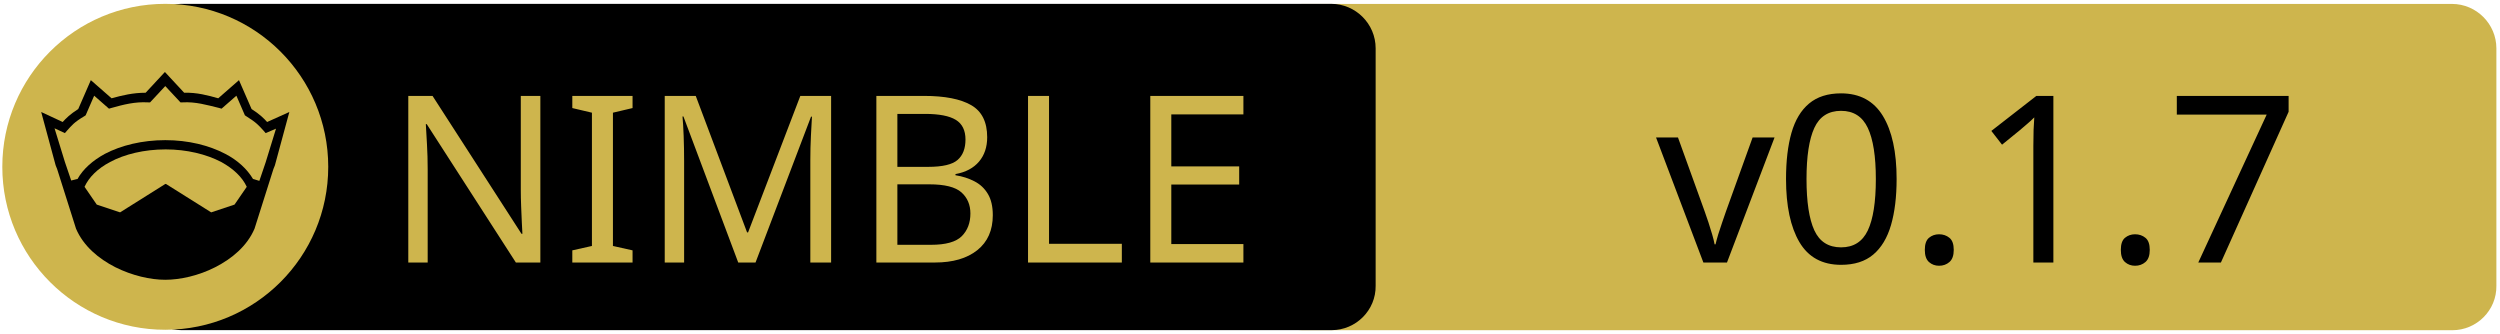
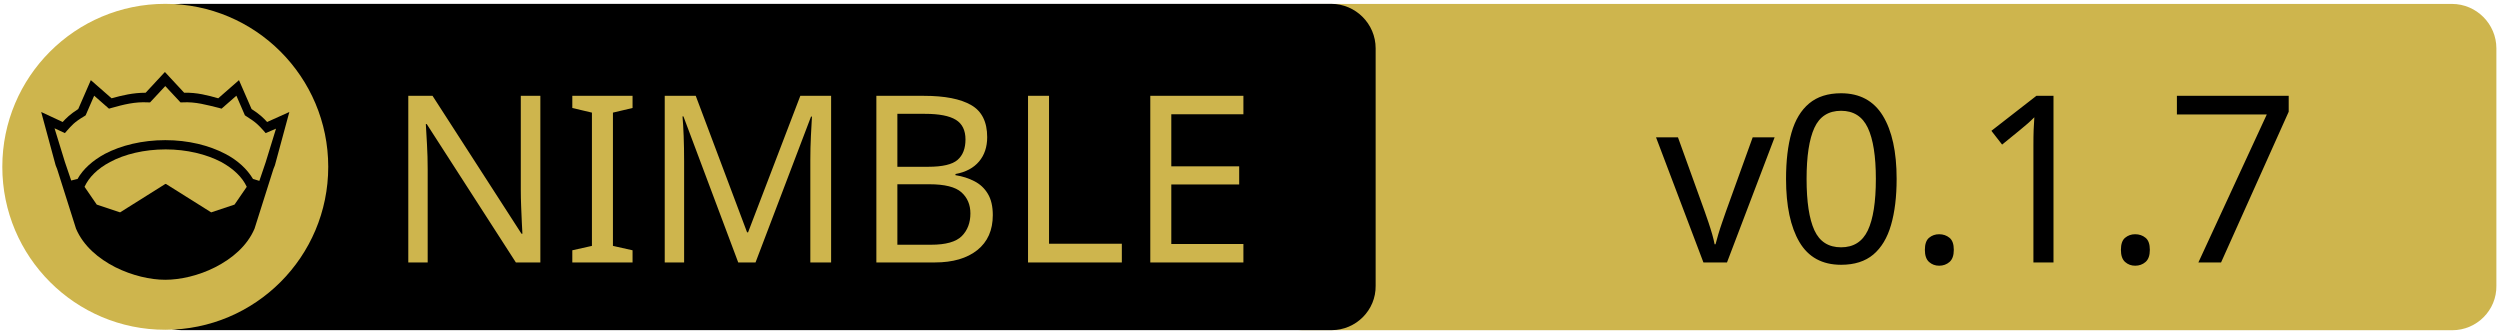
<svg xmlns="http://www.w3.org/2000/svg" xmlns:xlink="http://www.w3.org/1999/xlink" width="675" height="90" xml:space="preserve" version="1.1">
  <a xlink:href="https://github.com/z-kk/htmlgenerator">
    <g>
      <path fill="#CEB54D" id="svg_15" d="m662.123,89.159l-310.5,0c-6.6,0 -12,-5.4 -12,-12l0,-64.1c0,-6.6 5.4,-12 12,-12l310.4,0c6.6,0 12,5.4 12,12l0,64.1c0.1,6.6 -5.3,12 -11.9,12z" />
      <path id="svg_1" d="m359.524,89.139l-310.5,0c-6.6,0 -12,-5.4 -12,-12l0,-64.1c0,-6.6 5.4,-12 12,-12l310.4,0c6.6,0 12,5.4 12,12l0,64.1c0.1,6.6 -5.3,12 -11.9,12z" />
      <rect id="svg_2" fill="none" height="45.9" width="315.3" class="st0" y="24.539" x="60.224" />
      <circle id="svg_4" fill="#CEB54D" r="44" cy="45.039" cx="44.624" class="st1" />
      <g id="XMLID_4_">
        <path id="svg_5" d="m78.124,30.239l-3.9,14.4l-0.4,1l-5.1,16.1c0,0 0,0 0,0c-2,4.7 -6.1,8.1 -10.6,10.4c-4.5,2.3 -9.5,3.4 -13.5,3.4c-4,0 -8.9,-1.1 -13.5,-3.4c-4.5,-2.3 -8.6,-5.7 -10.6,-10.4c0,0 0,0 0,0l-5.1,-16.1l-0.4,-1l-3.9,-14.4l5.8,2.7c0.9,-1 2,-2.1 4.2,-3.5l3.4,-7.8l5.6,4.9c2.9,-0.8 5.8,-1.5 9.2,-1.5l5.2,-5.6l5.2,5.6c3.4,-0.1 6.4,0.7 9.2,1.5l5.6,-4.9l3.4,7.8c2.2,1.4 3.3,2.5 4.2,3.5l6,-2.7z" />
        <g id="XMLID_6_">
          <g id="svg_6">
            <path id="svg_7" fill="#CEB54D" d="m66.624,50.439l-3.3,4.8l-6.3,2.1l-12.1,-7.6c-0.1,-0.1 -0.3,-0.1 -0.4,0l-12.1,7.6l-6.3,-2.1l-3.3,-4.8c1.2,-2.6 3.5,-4.9 6.9,-6.7c3.9,-2.1 9.2,-3.4 15,-3.4c5.7,0 11,1.3 15,3.4c3.3,1.8 5.7,4.1 6.9,6.7z" class="st1" />
          </g>
          <g id="svg_8" />
        </g>
        <g id="XMLID_5_">
          <g id="svg_9">
            <path id="svg_10" fill="#CEB54D" d="m74.524,34.739l-2.8,9.1l-1.7,5l-1.6,-0.5c0,0 -0.1,0 -0.1,0c-1.6,-2.7 -4.2,-5.1 -7.5,-6.8c-4.4,-2.3 -10,-3.7 -16.2,-3.7c-6.2,0 -11.9,1.4 -16.3,3.7c-3.3,1.8 -5.9,4.1 -7.4,6.8c0,0 -0.1,0 -0.1,0l-1.6,0.4l-1.7,-5l-2.8,-9.1l2.8,1.3l0.6,-0.7c1.2,-1.3 1.8,-2.2 4.7,-3.9l0.3,-0.2l2.3,-5.3l4,3.5l0.7,-0.2c3.2,-0.9 6.3,-1.7 9.8,-1.5l0.6,0l4.1,-4.4l4.1,4.4l0.6,0c3.5,-0.2 6.5,0.7 9.8,1.5l0.7,0.2l4,-3.5l2.3,5.3l0.3,0.2c2.9,1.8 3.5,2.6 4.7,3.9l0.6,0.7l2.8,-1.2z" class="st1" />
          </g>
          <g id="svg_11" />
        </g>
      </g>
-       <text x="-442" y="-350" id="svg_16" font-size="63px" font-family="'PT Sans Caption'" fill="#CEB54D" class="st1 st2 st3" transform="matrix(1 0 0 1 546.13 420.879)">NIMBLE</text>
-       <text x="-99.0" y="-350" id="svg_17" font-size="63px" font-family="'PT Sans Caption'" fill="#000000" class="st1 st2 st3" transform="matrix(1 0 0 1 546.13 420.879)">v0.1.7</text>
+       <text x="-442" y="-350.021" id="svg_16" font-size="63px" font-family="'PT Sans Caption'" fill="#CEB54D" class="st1 st2 st3" transform="matrix(1 0 0 1 546.13 420.879)">NIMBLE</text>
+       <text x="-99.0" y="-350.012" id="svg_17" font-size="63.012px" font-family="'PT Sans Caption'" fill="#000000" class="st1 st2 st3" transform="matrix(1 0 0 1 546.13 420.879)">v0.1.7</text>
    </g>
  </a>
</svg>
